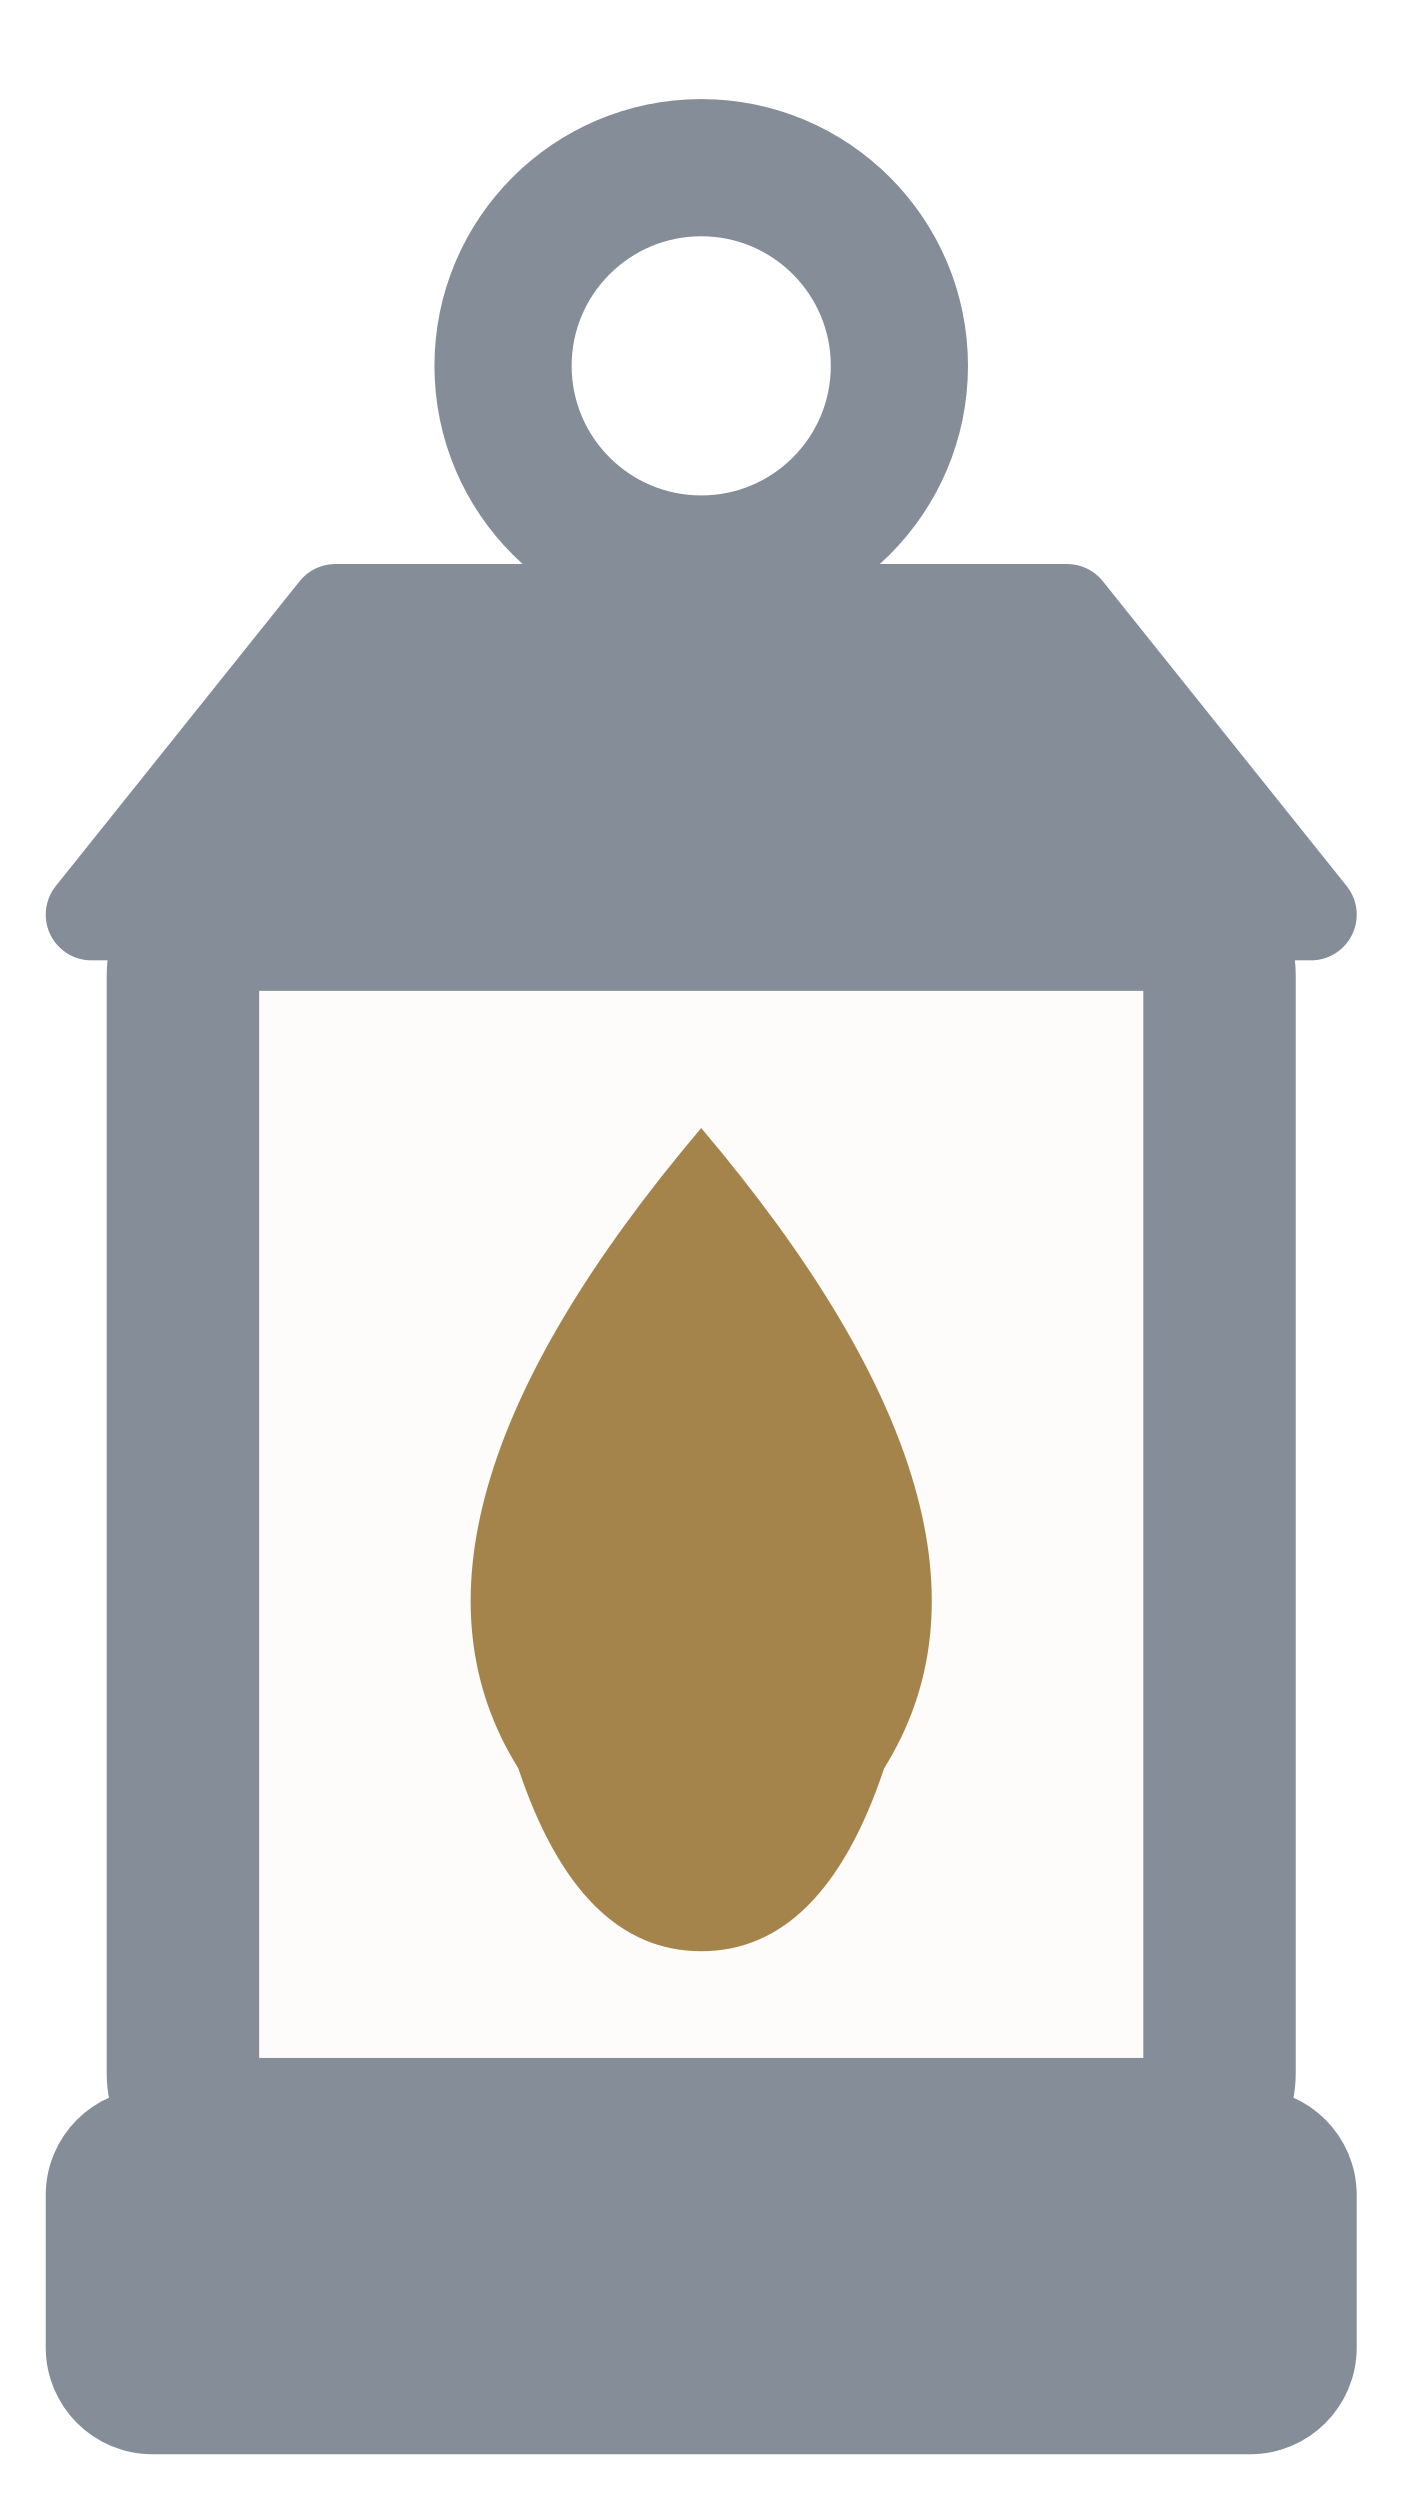
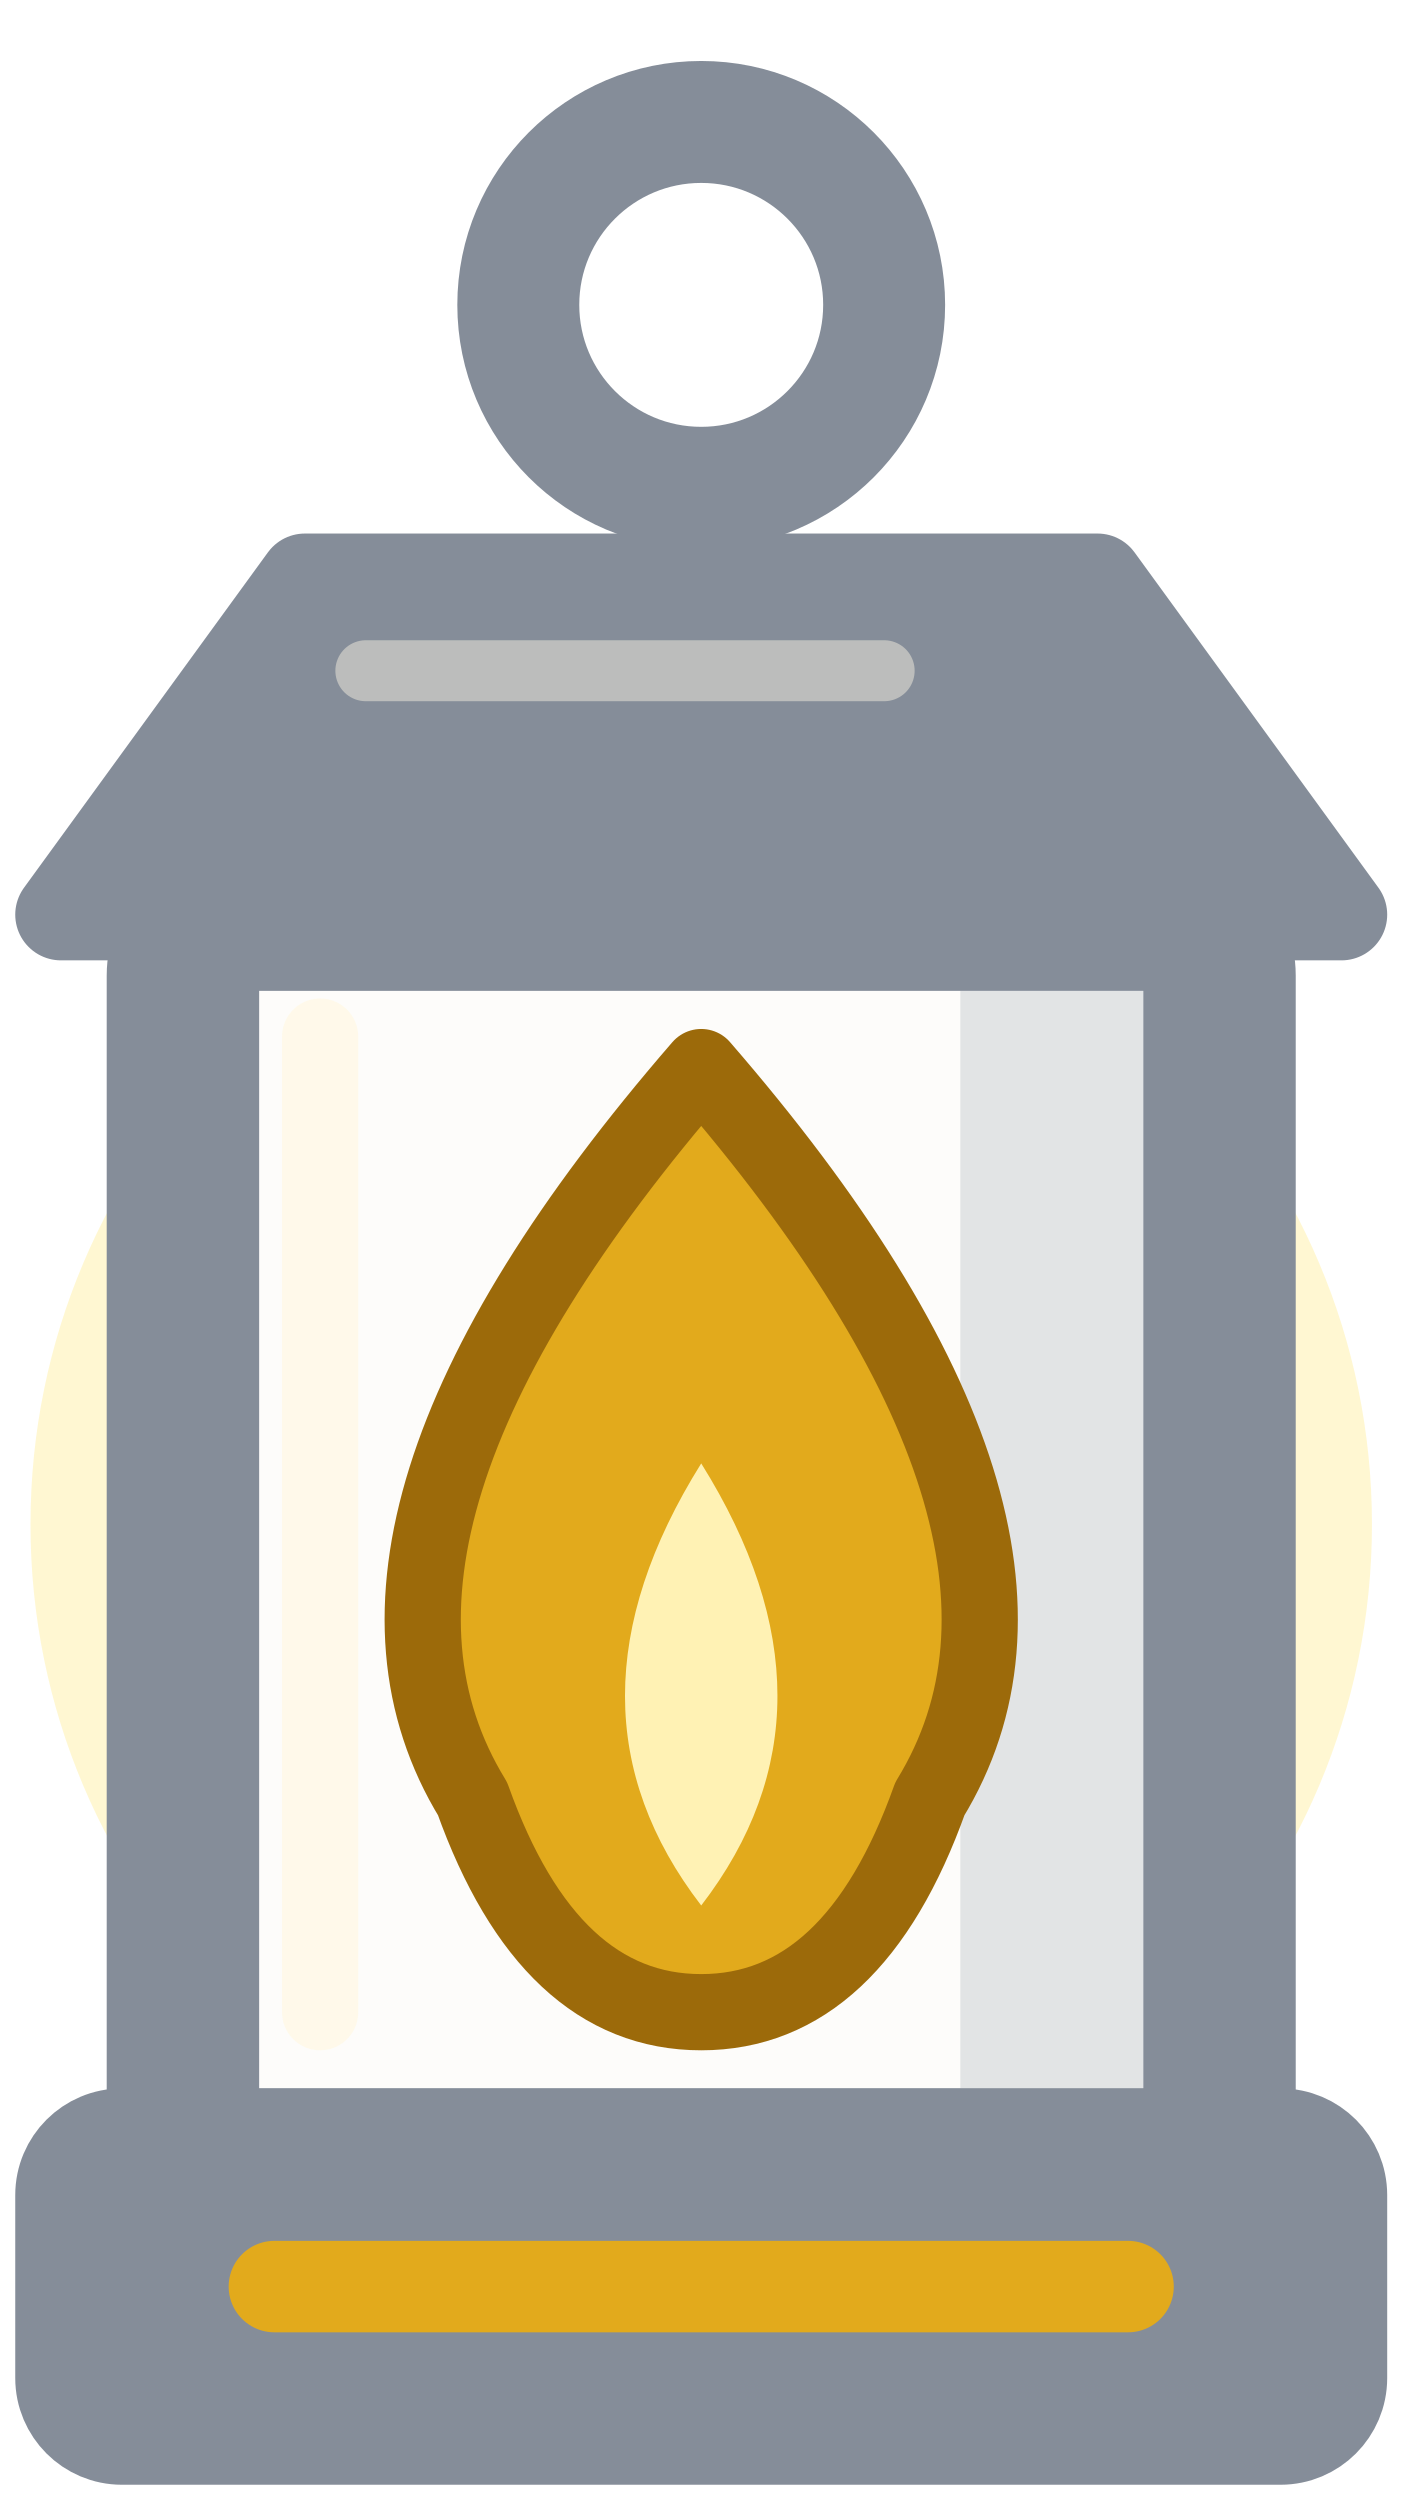
<svg xmlns="http://www.w3.org/2000/svg" viewBox="37 0 46 82" stroke-linecap="round" stroke-linejoin="round">
-   <circle cx="60" cy="12" r="6.5" fill="none" stroke="#858d99" stroke-width="4.5" />
-   <rect x="43" y="30" width="34" height="40" rx="2" fill="#fdfcfa" stroke="#858d99" stroke-width="5" />
-   <path d="M60 37Q71 50 66 58Q64 64 60 64Q56 64 54 58Q49 50 60 37Z" fill="#a4844b" stroke="none" />
-   <polygon points="48,20 72,20 80,30 40,30" fill="#858d99" stroke="#858d99" stroke-width="3" />
-   <rect x="40" y="70" width="40" height="9" rx="2" fill="#858d99" stroke="#858d99" stroke-width="3" />
+   <circle cx="60" cy="10" r="6" fill="none" stroke="#858d99" stroke-width="4" />
+   <circle cx="60" cy="50" r="22" fill="#fff2b4" stroke="none" opacity="0.6" />
+   <rect x="43" y="30" width="34" height="41" rx="2" fill="#fdfcfa" stroke="#858d99" stroke-width="5" />
+   <path d="M68.5 32.5H74.5V68.5H68.5Z" fill="#858d99" stroke="none" opacity="0.22" />
+   <path d="M47.5 34V66" fill="none" stroke="#fff9e6" stroke-width="2.5" opacity="0.8" />
+   <path d="M60 35Q73 50 67.5 59Q65 66 60 66Q55 66 52.5 59Q47 50 60 35Z" fill="#e2aa1c" stroke="#9c6a0a" stroke-width="2.5" />
+   <path d="M60 48Q65 56 60 62.5Q55 56 60 48Z" fill="#fff2b4" stroke="none" />
+   <polygon points="47,19 73,19 81,30 39,30" fill="#858d99" stroke="#858d99" stroke-width="3" />
+   <path d="M49 22H66" fill="none" stroke="#fff9e6" stroke-width="2" opacity="0.45" />
+   <rect x="39" y="70" width="42" height="10" rx="2" fill="#858d99" stroke="#858d99" stroke-width="3" />
+   <path d="M46 75H74" fill="none" stroke="#e2aa1c" stroke-width="3" />
</svg>
